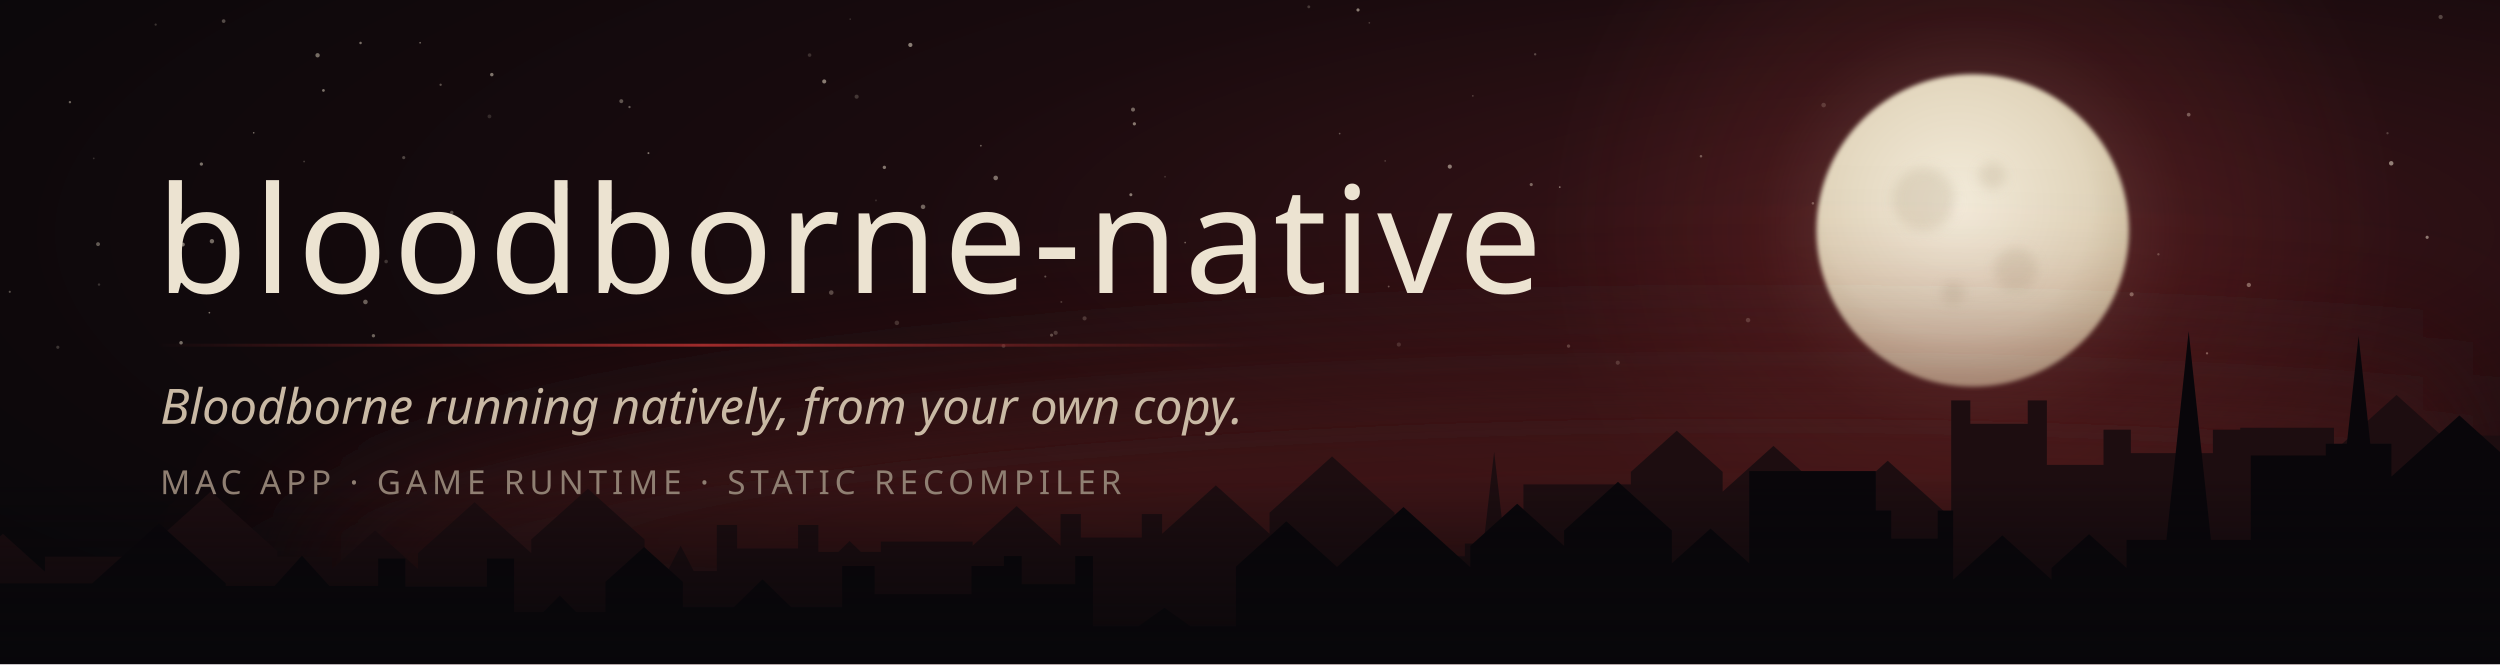
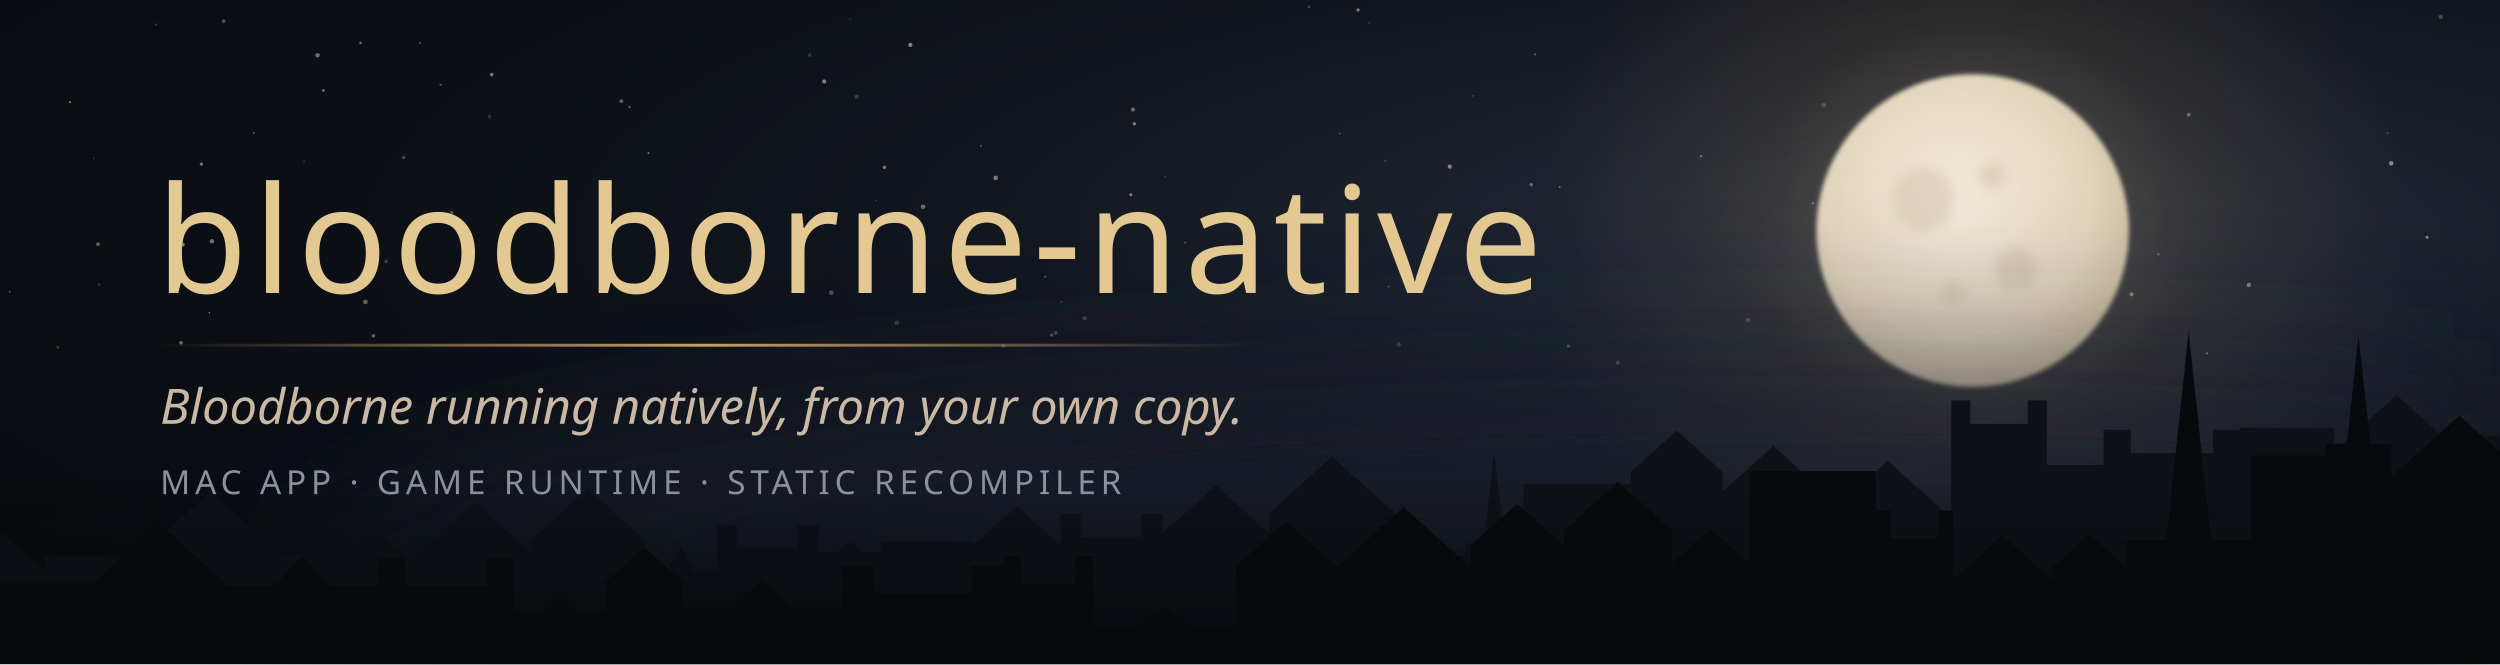
<svg xmlns="http://www.w3.org/2000/svg" width="1280" height="340" viewBox="0 0 1280 340">
  <defs>
    <radialGradient id="sky" cx="0.78" cy="0.35" r="0.95">
-       <stop offset="0" stop-color="#3b1418" />
-       <stop offset="0.45" stop-color="#1a0b0e" />
-       <stop offset="1" stop-color="#08070a" />
+       <stop offset="0" stop-color="#252c3a" />
+       <stop offset="0.45" stop-color="#10141c" />
+       <stop offset="1" stop-color="#07090d" />
    </radialGradient>
    <radialGradient id="moon" cx="0.45" cy="0.42" r="0.6">
      <stop offset="0" stop-color="#f4ecdb" />
      <stop offset="0.7" stop-color="#e2d6bd" />
      <stop offset="1" stop-color="#cdbd9f" />
    </radialGradient>
    <radialGradient id="halo" cx="0.5" cy="0.5" r="0.5">
      <stop offset="0" stop-color="#f1e6cf" stop-opacity="0.35" />
-       <stop offset="0.5" stop-color="#b8443f" stop-opacity="0.12" />
-       <stop offset="1" stop-color="#b8443f" stop-opacity="0" />
+       <stop offset="0.5" stop-color="#c9a265" stop-opacity="0.12" />
+       <stop offset="1" stop-color="#c9a265" stop-opacity="0" />
    </radialGradient>
    <linearGradient id="mist" x1="0" y1="0" x2="0" y2="1">
-       <stop offset="0" stop-color="#08070a" stop-opacity="0" />
-       <stop offset="1" stop-color="#08070a" stop-opacity="0.95" />
+       <stop offset="0" stop-color="#07090d" stop-opacity="0" />
+       <stop offset="1" stop-color="#07090d" stop-opacity="0.95" />
    </linearGradient>
    <linearGradient id="rule" x1="0" y1="0" x2="1" y2="0">
-       <stop offset="0" stop-color="#9e2b2b" stop-opacity="0" />
-       <stop offset="0.5" stop-color="#9e2b2b" />
-       <stop offset="1" stop-color="#9e2b2b" stop-opacity="0" />
+       <stop offset="0" stop-color="#c9a265" stop-opacity="0" />
+       <stop offset="0.5" stop-color="#c9a265" />
+       <stop offset="1" stop-color="#c9a265" stop-opacity="0" />
    </linearGradient>
    <filter id="soft">
      <feGaussianBlur stdDeviation="1.2" />
    </filter>
    <filter id="glow" x="-20%" y="-50%" width="140%" height="200%">
      <feGaussianBlur stdDeviation="40" />
    </filter>
    <filter id="crater">
      <feGaussianBlur stdDeviation="3" />
    </filter>
  </defs>
  <rect width="1280" height="340" fill="url(#sky)" />
  <circle cx="414.5" cy="28.2" r="0.92" fill="#e8dcc8" opacity="0.18" />
  <circle cx="685.9" cy="68.4" r="0.45" fill="#e8dcc8" opacity="0.35" />
  <circle cx="48.0" cy="81.1" r="0.46" fill="#e8dcc8" opacity="0.19" />
  <circle cx="543.4" cy="154.6" r="0.50" fill="#e8dcc8" opacity="0.24" />
  <circle cx="803.1" cy="177.2" r="0.86" fill="#e8dcc8" opacity="0.31" />
  <circle cx="1249.6" cy="8.7" r="1.09" fill="#e8dcc8" opacity="0.27" />
  <circle cx="184.6" cy="22.0" r="0.65" fill="#e8dcc8" opacity="0.48" />
  <circle cx="231.3" cy="108.8" r="0.91" fill="#e8dcc8" opacity="0.30" />
  <circle cx="701.1" cy="11.7" r="0.45" fill="#e8dcc8" opacity="0.23" />
  <circle cx="870.9" cy="80.0" r="0.65" fill="#e8dcc8" opacity="0.38" />
  <circle cx="580.1" cy="56.1" r="1.04" fill="#e8dcc8" opacity="0.43" />
  <circle cx="312.4" cy="107.4" r="0.82" fill="#e8dcc8" opacity="0.50" />
  <circle cx="933.7" cy="53.8" r="1.18" fill="#e8dcc8" opacity="0.20" />
  <circle cx="535.2" cy="141.6" r="0.52" fill="#e8dcc8" opacity="0.35" />
  <circle cx="50.2" cy="125.0" r="1.01" fill="#e8dcc8" opacity="0.38" />
  <circle cx="1120.6" cy="58.7" r="0.96" fill="#e8dcc8" opacity="0.39" />
  <circle cx="742.3" cy="85.3" r="1.07" fill="#e8dcc8" opacity="0.53" />
  <circle cx="606.8" cy="124.2" r="0.45" fill="#e8dcc8" opacity="0.43" />
  <circle cx="828.3" cy="185.7" r="1.06" fill="#e8dcc8" opacity="0.26" />
  <circle cx="493.8" cy="125.0" r="0.42" fill="#e8dcc8" opacity="0.33" />
  <circle cx="215.1" cy="21.9" r="0.45" fill="#e8dcc8" opacity="0.46" />
  <circle cx="165.6" cy="46.3" r="0.71" fill="#e8dcc8" opacity="0.50" />
  <circle cx="103.1" cy="84.0" r="0.84" fill="#e8dcc8" opacity="0.50" />
  <circle cx="1048.7" cy="161.6" r="0.62" fill="#e8dcc8" opacity="0.32" />
  <circle cx="459.2" cy="165.3" r="1.17" fill="#e8dcc8" opacity="0.21" />
  <circle cx="225.6" cy="43.4" r="0.59" fill="#e8dcc8" opacity="0.34" />
  <circle cx="754.1" cy="49.1" r="0.40" fill="#e8dcc8" opacity="0.32" />
  <circle cx="472.6" cy="105.9" r="1.16" fill="#e8dcc8" opacity="0.43" />
  <circle cx="659.8" cy="115.5" r="0.94" fill="#e8dcc8" opacity="0.17" />
  <circle cx="1151.4" cy="145.9" r="1.10" fill="#e8dcc8" opacity="0.47" />
  <circle cx="502.2" cy="74.6" r="0.48" fill="#e8dcc8" opacity="0.40" />
  <circle cx="79.7" cy="12.6" r="0.57" fill="#e8dcc8" opacity="0.21" />
  <circle cx="435.3" cy="9.8" r="0.40" fill="#e8dcc8" opacity="0.21" />
  <circle cx="129.9" cy="68.0" r="0.42" fill="#e8dcc8" opacity="0.50" />
  <circle cx="786.0" cy="27.8" r="0.60" fill="#e8dcc8" opacity="0.29" />
  <circle cx="466.1" cy="23.0" r="1.08" fill="#e8dcc8" opacity="0.55" />
  <circle cx="596.5" cy="90.5" r="0.47" fill="#e8dcc8" opacity="0.19" />
  <circle cx="438.6" cy="49.5" r="1.06" fill="#e8dcc8" opacity="0.21" />
  <circle cx="29.6" cy="177.8" r="0.82" fill="#e8dcc8" opacity="0.21" />
  <circle cx="695.3" cy="5.1" r="0.82" fill="#e8dcc8" opacity="0.54" />
  <circle cx="1105.1" cy="130.2" r="0.61" fill="#e8dcc8" opacity="0.30" />
  <circle cx="213.8" cy="144.4" r="0.83" fill="#e8dcc8" opacity="0.46" />
  <circle cx="422.0" cy="41.7" r="1.05" fill="#e8dcc8" opacity="0.54" />
  <circle cx="1091.4" cy="150.7" r="1.05" fill="#e8dcc8" opacity="0.45" />
  <circle cx="290.2" cy="96.8" r="0.68" fill="#e8dcc8" opacity="0.16" />
  <circle cx="35.8" cy="52.3" r="0.61" fill="#e8dcc8" opacity="0.43" />
  <circle cx="1224.3" cy="83.6" r="1.15" fill="#e8dcc8" opacity="0.55" />
  <circle cx="1222.4" cy="68.2" r="0.58" fill="#e8dcc8" opacity="0.24" />
  <circle cx="251.8" cy="38.2" r="0.90" fill="#e8dcc8" opacity="0.51" />
  <circle cx="1075.8" cy="89.7" r="0.92" fill="#e8dcc8" opacity="0.47" />
  <circle cx="108.5" cy="123.5" r="1.13" fill="#e8dcc8" opacity="0.46" />
  <circle cx="960.2" cy="89.4" r="0.54" fill="#e8dcc8" opacity="0.47" />
  <circle cx="425.6" cy="149.8" r="1.18" fill="#e8dcc8" opacity="0.31" />
  <circle cx="513.8" cy="177.1" r="0.98" fill="#e8dcc8" opacity="0.22" />
  <circle cx="162.6" cy="28.3" r="1.12" fill="#e8dcc8" opacity="0.47" />
  <circle cx="187.1" cy="154.6" r="1.18" fill="#e8dcc8" opacity="0.41" />
  <circle cx="448.5" cy="102.6" r="0.50" fill="#e8dcc8" opacity="0.16" />
  <circle cx="1242.7" cy="121.5" r="0.82" fill="#e8dcc8" opacity="0.52" />
  <circle cx="555.3" cy="163.0" r="1.06" fill="#e8dcc8" opacity="0.23" />
  <circle cx="322.3" cy="54.8" r="0.59" fill="#e8dcc8" opacity="0.38" />
  <circle cx="332.0" cy="78.4" r="0.50" fill="#e8dcc8" opacity="0.51" />
  <circle cx="452.8" cy="85.7" r="0.87" fill="#e8dcc8" opacity="0.51" />
  <circle cx="538.4" cy="171.6" r="0.80" fill="#e8dcc8" opacity="0.36" />
  <circle cx="670.1" cy="3.5" r="0.75" fill="#e8dcc8" opacity="0.22" />
  <circle cx="5.0" cy="149.4" r="0.54" fill="#e8dcc8" opacity="0.34" />
  <circle cx="928.2" cy="104.1" r="0.66" fill="#e8dcc8" opacity="0.36" />
  <circle cx="711.0" cy="146.7" r="0.48" fill="#e8dcc8" opacity="0.37" />
  <circle cx="318.1" cy="51.8" r="1.02" fill="#e8dcc8" opacity="0.35" />
  <circle cx="719.0" cy="142.1" r="1.13" fill="#e8dcc8" opacity="0.33" />
  <circle cx="784.0" cy="94.5" r="0.81" fill="#e8dcc8" opacity="0.43" />
  <circle cx="579.0" cy="99.7" r="0.78" fill="#e8dcc8" opacity="0.53" />
  <circle cx="895.0" cy="163.9" r="1.15" fill="#e8dcc8" opacity="0.25" />
  <circle cx="716.2" cy="176.4" r="1.07" fill="#e8dcc8" opacity="0.20" />
  <circle cx="155.7" cy="82.7" r="0.46" fill="#e8dcc8" opacity="0.25" />
  <circle cx="93.6" cy="125.2" r="1.03" fill="#e8dcc8" opacity="0.51" />
  <circle cx="197.7" cy="133.9" r="0.93" fill="#e8dcc8" opacity="0.21" />
  <circle cx="1130.0" cy="180.9" r="0.58" fill="#e8dcc8" opacity="0.53" />
  <circle cx="509.8" cy="91.1" r="1.19" fill="#e8dcc8" opacity="0.48" />
  <circle cx="206.7" cy="80.7" r="0.81" fill="#e8dcc8" opacity="0.29" />
  <circle cx="250.6" cy="59.6" r="0.98" fill="#e8dcc8" opacity="0.16" />
  <circle cx="709.2" cy="82.4" r="0.41" fill="#e8dcc8" opacity="0.28" />
  <circle cx="798.6" cy="95.8" r="0.45" fill="#e8dcc8" opacity="0.54" />
  <circle cx="1009.1" cy="181.7" r="0.48" fill="#e8dcc8" opacity="0.26" />
  <circle cx="50.7" cy="145.7" r="0.62" fill="#e8dcc8" opacity="0.20" />
  <circle cx="540.5" cy="170.4" r="1.06" fill="#e8dcc8" opacity="0.25" />
  <circle cx="191.2" cy="171.9" r="0.86" fill="#e8dcc8" opacity="0.43" />
  <circle cx="114.5" cy="10.8" r="0.95" fill="#e8dcc8" opacity="0.32" />
  <circle cx="92.7" cy="175.5" r="0.91" fill="#e8dcc8" opacity="0.47" />
  <circle cx="107.2" cy="160.1" r="0.45" fill="#e8dcc8" opacity="0.50" />
  <circle cx="580.8" cy="63.4" r="0.84" fill="#e8dcc8" opacity="0.52" />
  <circle cx="1010" cy="118" r="220" fill="url(#halo)" />
  <circle cx="1010" cy="118" r="80" fill="url(#moon)" filter="url(#soft)" />
  <g filter="url(#crater)" opacity="0.22" fill="#a8977a">
    <circle cx="985" cy="102" r="16" />
    <circle cx="1032" cy="138" r="11" />
    <circle cx="1020" cy="90" r="7" />
    <circle cx="1000" cy="150" r="6" />
  </g>
-   <ellipse cx="900" cy="300" rx="760" ry="120" fill="#5a1a1c" opacity="0.55" filter="url(#glow)" />
-   <path d="M -20 340 L -20.0 292.7 L 1.5 273.3 L 23.0 292.7 L 23.0 285.0 L 74.0 285.0 L 74.0 282.2 L 108.0 251.6 L 142.0 282.2 L 142.0 285.0 L 170.0 285.0 L 170.0 291.3 L 192.0 271.5 L 214.0 291.3 L 214.0 283.2 L 243.0 257.1 L 272.0 283.2 L 272.0 276.2 L 301.0 250.2 L 330.0 276.2 L 330.0 292.4 L 341.8 292.4 L 348.5 279.4 L 355.2 292.4 L 367.0 292.4 L 367.0 280.8 L 367.0 268.8 L 377.4 268.8 L 377.4 280.8 L 408.6 280.8 L 408.6 268.8 L 419.0 268.8 L 419.0 280.8 L 419.0 282.6 L 429.2 282.6 L 435.0 277.0 L 440.8 282.6 L 451.0 282.6 L 451.0 277.3 L 498.0 277.3 L 498.0 279.4 L 520.5 259.1 L 543.0 279.4 L 543.0 275.2 L 543.0 263.2 L 553.4 263.2 L 553.4 275.2 L 584.6 275.2 L 584.6 263.2 L 595.0 263.2 L 595.0 275.2 L 595.0 273.3 L 622.5 248.5 L 650.0 273.3 L 650.0 262.5 L 682.0 233.7 L 714.0 262.5 L 714.0 284.8 L 750.0 284.8 L 750.0 278.3 L 759.6 278.3 L 765.0 231.3 L 770.4 278.3 L 780.0 278.3 L 780.0 248.0 L 835.0 248.0 L 835.0 241.6 L 858.5 220.5 L 882.0 241.6 L 882.0 251.7 L 908.0 228.3 L 934.0 251.7 L 934.0 265.1 L 966.5 235.9 L 999.0 265.1 L 999.0 217.0 L 999.0 205.0 L 1008.8 205.0 L 1008.8 217.0 L 1038.2 217.0 L 1038.2 205.0 L 1048.0 205.0 L 1048.0 217.0 L 1048.0 238.0 L 1077.0 238.0 L 1077.0 232.0 L 1077.0 220.0 L 1091.0 220.0 L 1091.0 232.0 L 1133.0 232.0 L 1133.0 220.0 L 1147.0 220.0 L 1147.0 232.0 L 1147.0 219.0 L 1195.0 219.0 L 1195.0 231.0 L 1227.0 202.2 L 1259.0 231.0 L 1259.0 223.0 L 1281.1 223.0 L 1293.5 110.0 L 1305.9 223.0 L 1328.0 223.0 L 1300 340 Z" fill="#1d0d10" />
-   <path d="M -20 340 L -20.0 298.7 L 47.2 298.7 L 47.2 298.7 L 81.4 267.9 L 115.6 298.7 L 115.6 300.0 L 140.6 300.0 L 154.6 284.5 L 168.6 300.0 L 193.6 300.0 L 193.6 300.4 L 193.6 286.0 L 207.5 286.0 L 207.5 300.4 L 249.3 300.4 L 249.3 286.0 L 263.2 286.0 L 263.2 300.4 L 263.2 313.4 L 278.2 313.4 L 286.6 304.9 L 295.0 313.4 L 310.0 313.4 L 310.0 297.9 L 329.8 280.1 L 349.6 297.9 L 349.6 310.9 L 375.7 310.9 L 390.4 296.6 L 405.1 310.9 L 431.2 310.9 L 431.2 304.2 L 431.2 289.8 L 447.8 289.8 L 447.8 304.2 L 497.4 304.2 L 497.4 289.8 L 514.0 289.8 L 514.0 304.2 L 514.0 299.1 L 514.0 284.7 L 523.1 284.7 L 523.1 299.1 L 550.5 299.1 L 550.5 284.7 L 559.6 284.7 L 559.6 299.1 L 559.6 320.6 L 583.0 320.6 L 596.2 311.2 L 609.4 320.6 L 632.8 320.6 L 632.8 290.1 L 658.6 266.9 L 684.4 290.1 L 684.4 290.4 L 718.6 259.6 L 752.8 290.4 L 752.8 279.5 L 776.8 257.9 L 800.8 279.5 L 800.8 271.6 L 828.4 246.7 L 856.0 271.6 L 856.0 288.4 L 875.8 270.6 L 895.6 288.4 L 895.6 241.2 L 960.4 241.2 L 960.4 275.8 L 960.4 261.4 L 968.3 261.4 L 968.3 275.8 L 992.1 275.8 L 992.1 261.4 L 1000.0 261.4 L 1000.0 275.8 L 1000.0 296.8 L 1025.2 274.1 L 1050.4 296.8 L 1050.4 290.8 L 1069.6 273.5 L 1088.8 290.8 L 1088.8 276.4 L 1109.2 276.4 L 1120.6 169.6 L 1132.0 276.4 L 1152.4 276.4 L 1152.4 233.2 L 1190.8 233.2 L 1190.8 227.2 L 1201.6 227.2 L 1207.6 172.0 L 1213.6 227.2 L 1224.4 227.2 L 1224.4 244.0 L 1259.2 212.7 L 1294.0 244.0 L 1294.0 254.8 L 1325.8 226.2 L 1357.6 254.8 L 1300 340 Z" fill="#09060a" />
+   <ellipse cx="900" cy="300" rx="760" ry="120" fill="#1a2030" opacity="0.55" filter="url(#glow)" />
+   <path d="M -20 340 L -20.0 292.7 L 1.5 273.3 L 23.0 292.7 L 23.0 285.0 L 74.0 285.0 L 74.0 282.2 L 108.0 251.6 L 142.0 282.2 L 142.0 285.0 L 170.0 285.0 L 170.0 291.3 L 192.0 271.5 L 214.0 291.3 L 214.0 283.2 L 243.0 257.1 L 272.0 283.2 L 272.0 276.2 L 301.0 250.2 L 330.0 276.2 L 330.0 292.4 L 341.8 292.4 L 348.5 279.4 L 355.2 292.4 L 367.0 292.4 L 367.0 280.8 L 367.0 268.8 L 377.4 268.8 L 377.4 280.8 L 408.6 280.8 L 408.6 268.8 L 419.0 268.8 L 419.0 280.8 L 419.0 282.6 L 429.2 282.6 L 435.0 277.0 L 440.8 282.6 L 451.0 282.6 L 451.0 277.3 L 498.0 277.3 L 498.0 279.4 L 520.5 259.1 L 543.0 279.4 L 543.0 275.2 L 543.0 263.2 L 553.4 263.2 L 553.4 275.2 L 584.6 275.2 L 584.6 263.2 L 595.0 263.2 L 595.0 275.2 L 595.0 273.3 L 622.5 248.5 L 650.0 273.3 L 650.0 262.5 L 682.0 233.7 L 714.0 262.5 L 714.0 284.8 L 750.0 284.8 L 750.0 278.3 L 759.6 278.3 L 765.0 231.3 L 770.4 278.3 L 780.0 278.3 L 780.0 248.0 L 835.0 248.0 L 835.0 241.6 L 858.5 220.5 L 882.0 241.6 L 882.0 251.7 L 908.0 228.3 L 934.0 251.7 L 934.0 265.1 L 966.5 235.9 L 999.0 265.1 L 999.0 217.0 L 999.0 205.0 L 1008.8 205.0 L 1008.8 217.0 L 1038.2 217.0 L 1038.2 205.0 L 1048.0 205.0 L 1048.0 217.0 L 1048.0 238.0 L 1077.0 238.0 L 1077.0 232.0 L 1077.0 220.0 L 1091.0 220.0 L 1091.0 232.0 L 1133.0 232.0 L 1133.0 220.0 L 1147.0 220.0 L 1147.0 232.0 L 1147.0 219.0 L 1195.0 219.0 L 1195.0 231.0 L 1227.0 202.2 L 1259.0 231.0 L 1259.0 223.0 L 1281.1 223.0 L 1293.5 110.0 L 1305.9 223.0 L 1328.0 223.0 L 1300 340 Z" fill="#0e1218" />
+   <path d="M -20 340 L -20.0 298.7 L 47.2 298.7 L 47.2 298.7 L 81.4 267.9 L 115.6 298.7 L 115.6 300.0 L 140.6 300.0 L 154.6 284.5 L 168.6 300.0 L 193.6 300.0 L 193.6 300.4 L 193.6 286.0 L 207.5 286.0 L 207.5 300.4 L 249.3 300.4 L 249.3 286.0 L 263.2 286.0 L 263.2 300.4 L 263.2 313.4 L 278.2 313.4 L 286.6 304.9 L 295.0 313.4 L 310.0 313.4 L 310.0 297.9 L 329.8 280.1 L 349.6 297.9 L 349.6 310.9 L 375.7 310.9 L 390.4 296.6 L 405.1 310.9 L 431.2 310.9 L 431.2 304.2 L 431.2 289.8 L 447.8 289.8 L 447.8 304.2 L 497.4 304.2 L 497.4 289.8 L 514.0 289.8 L 514.0 304.2 L 514.0 299.1 L 514.0 284.7 L 523.1 284.7 L 523.1 299.1 L 550.5 299.1 L 550.5 284.7 L 559.6 284.7 L 559.6 299.1 L 559.6 320.6 L 583.0 320.6 L 596.2 311.2 L 609.4 320.6 L 632.8 320.6 L 632.8 290.1 L 658.6 266.9 L 684.4 290.1 L 684.4 290.4 L 718.6 259.6 L 752.8 290.4 L 752.8 279.5 L 776.8 257.9 L 800.8 279.5 L 800.8 271.6 L 828.4 246.7 L 856.0 271.6 L 856.0 288.4 L 875.8 270.6 L 895.6 288.4 L 895.6 241.2 L 960.4 241.2 L 960.4 275.8 L 960.4 261.4 L 968.3 261.4 L 968.3 275.8 L 992.1 275.8 L 992.1 261.4 L 1000.0 261.4 L 1000.0 275.8 L 1000.0 296.8 L 1025.2 274.1 L 1050.4 296.8 L 1050.4 290.8 L 1069.6 273.5 L 1088.8 290.8 L 1088.8 276.4 L 1109.2 276.4 L 1120.6 169.6 L 1132.0 276.4 L 1152.4 276.4 L 1152.4 233.2 L 1190.8 233.2 L 1190.8 227.2 L 1201.6 227.2 L 1207.6 172.0 L 1213.6 227.2 L 1224.4 227.2 L 1224.4 244.0 L 1259.2 212.7 L 1294.0 244.0 L 1294.0 254.8 L 1325.8 226.2 L 1357.6 254.8 L 1300 340 Z" fill="#07090d" />
  <rect y="244.8" width="1280" height="95.2" fill="url(#mist)" />
-   <text x="80" y="150" font-family="Didot" font-size="76" letter-spacing="3" fill="#ece3d1">bloodborne-native</text>
+   <text x="80" y="150" font-family="Didot" font-size="76" letter-spacing="3" fill="#e3c891">bloodborne-native</text>
  <rect x="80" y="176" width="560" height="1.5" fill="url(#rule)" />
  <text x="82" y="217" font-family="Baskerville" font-style="italic" font-size="25" fill="#c9b9a4">Bloodborne running natively, from your own copy.</text>
-   <text x="82" y="253" font-family="Baskerville" font-size="17" letter-spacing="2.5" fill="#8f7f72">MAC APP  ·  GAME RUNTIME  ·  STATIC RECOMPILER</text>
+   <text x="82" y="253" font-family="Baskerville" font-size="17" letter-spacing="2.5" fill="#8b919c">MAC APP  ·  GAME RUNTIME  ·  STATIC RECOMPILER</text>
</svg>
